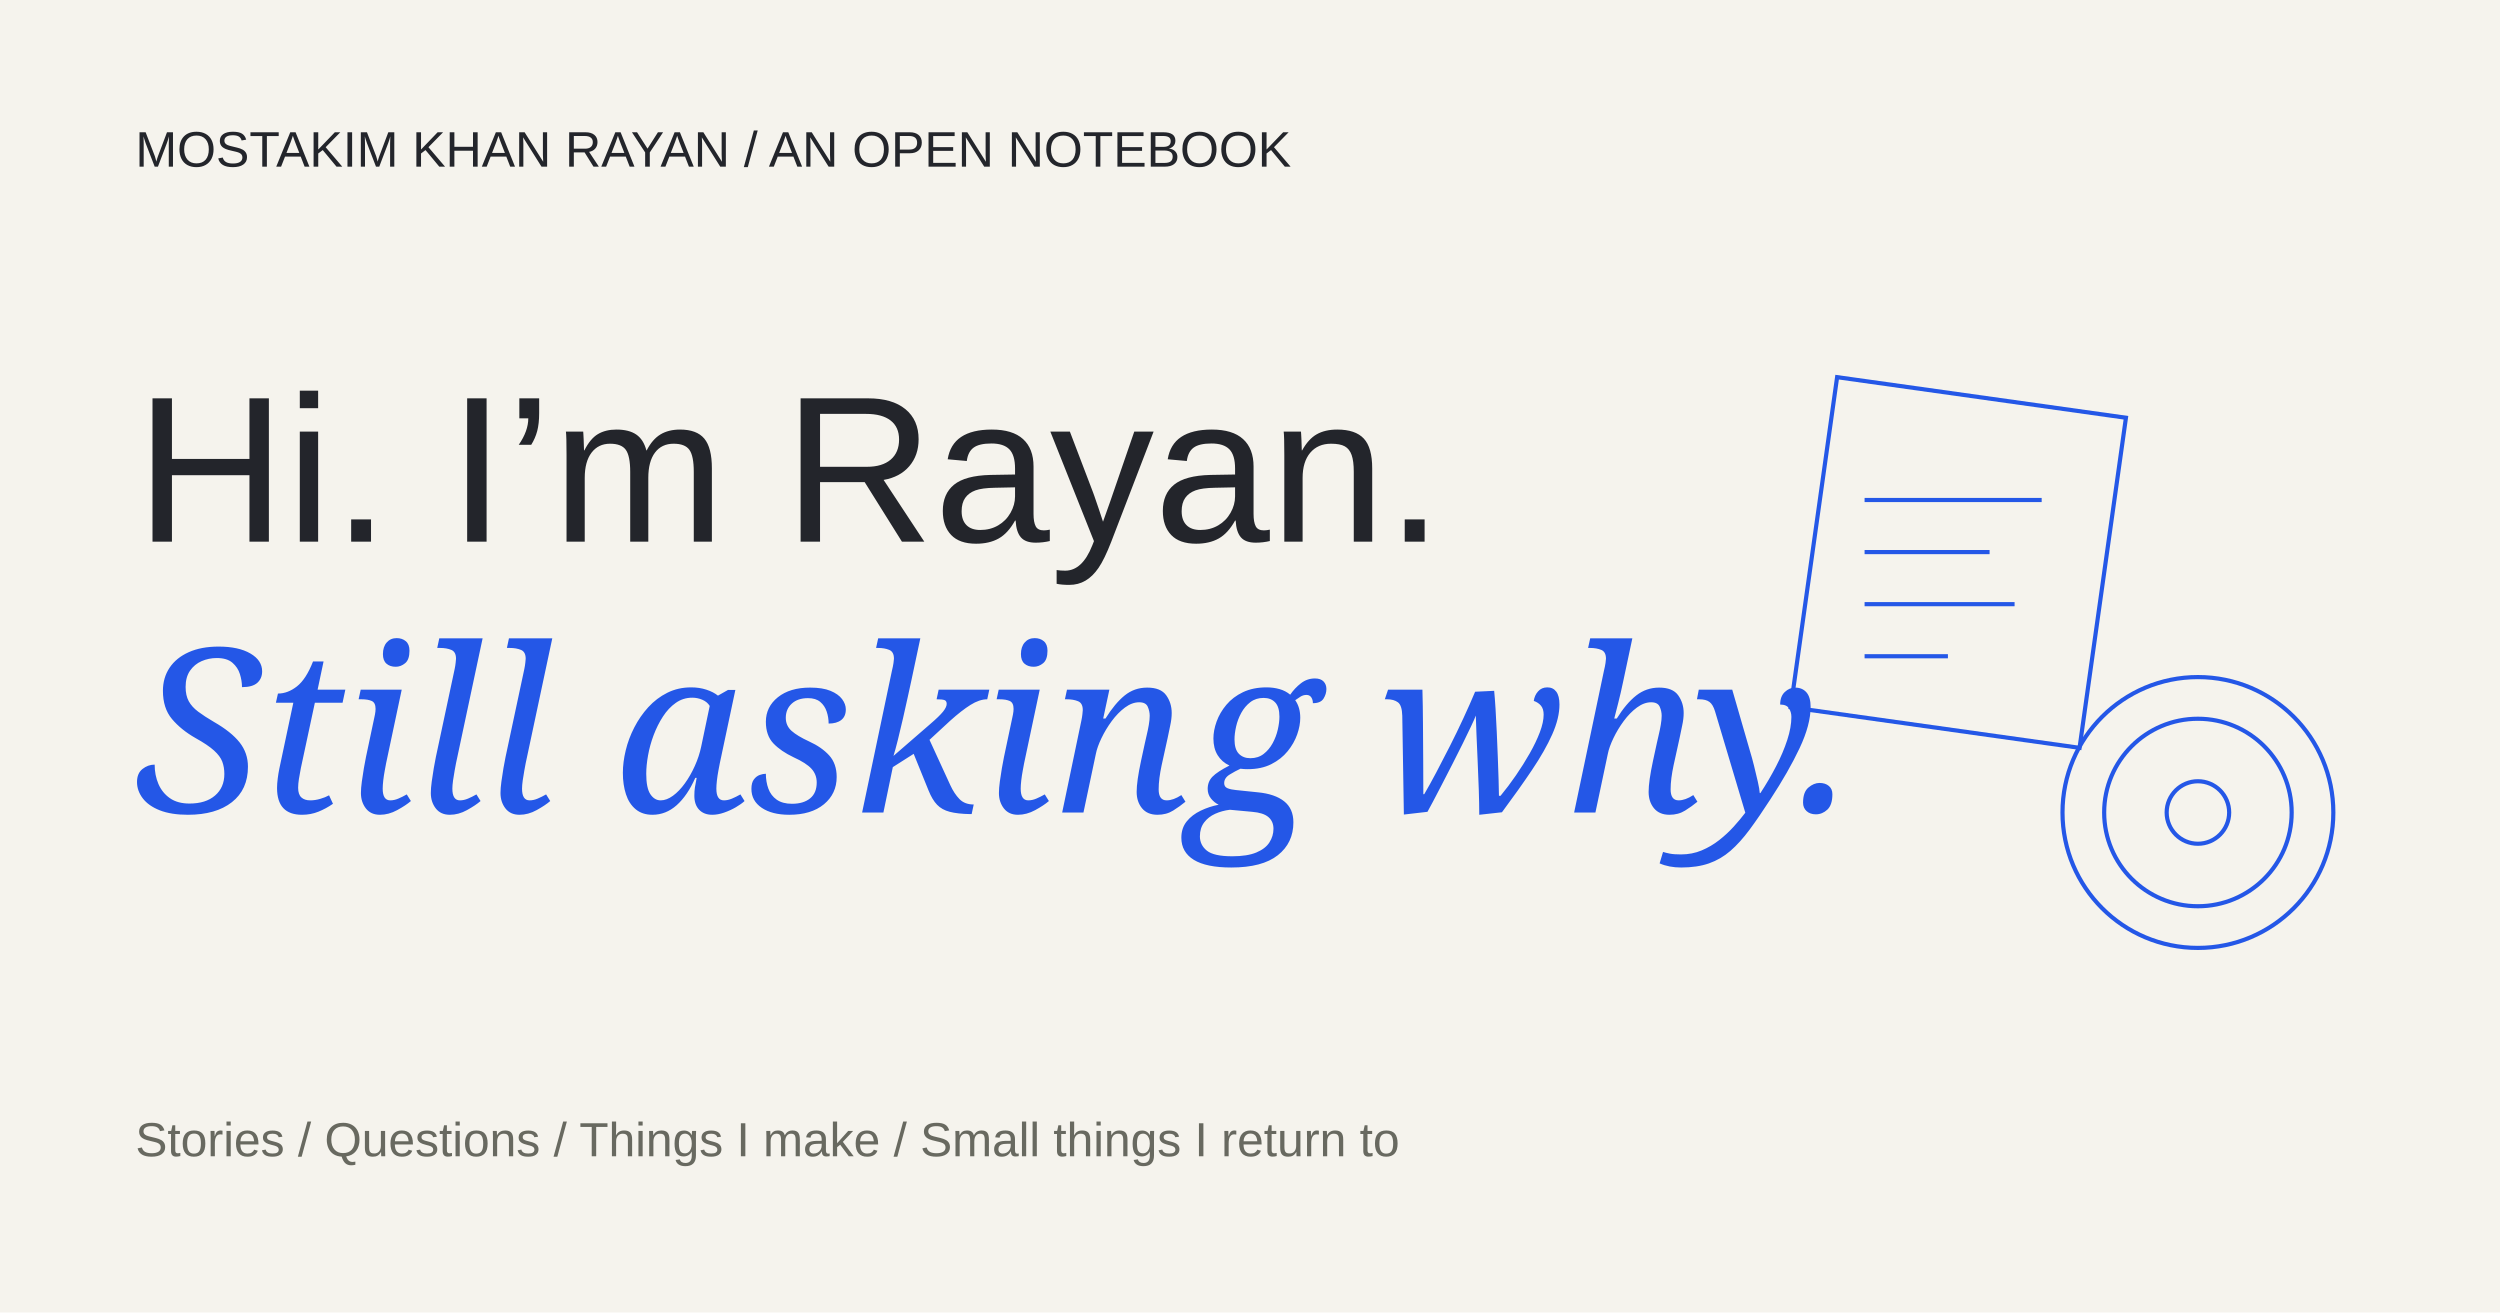
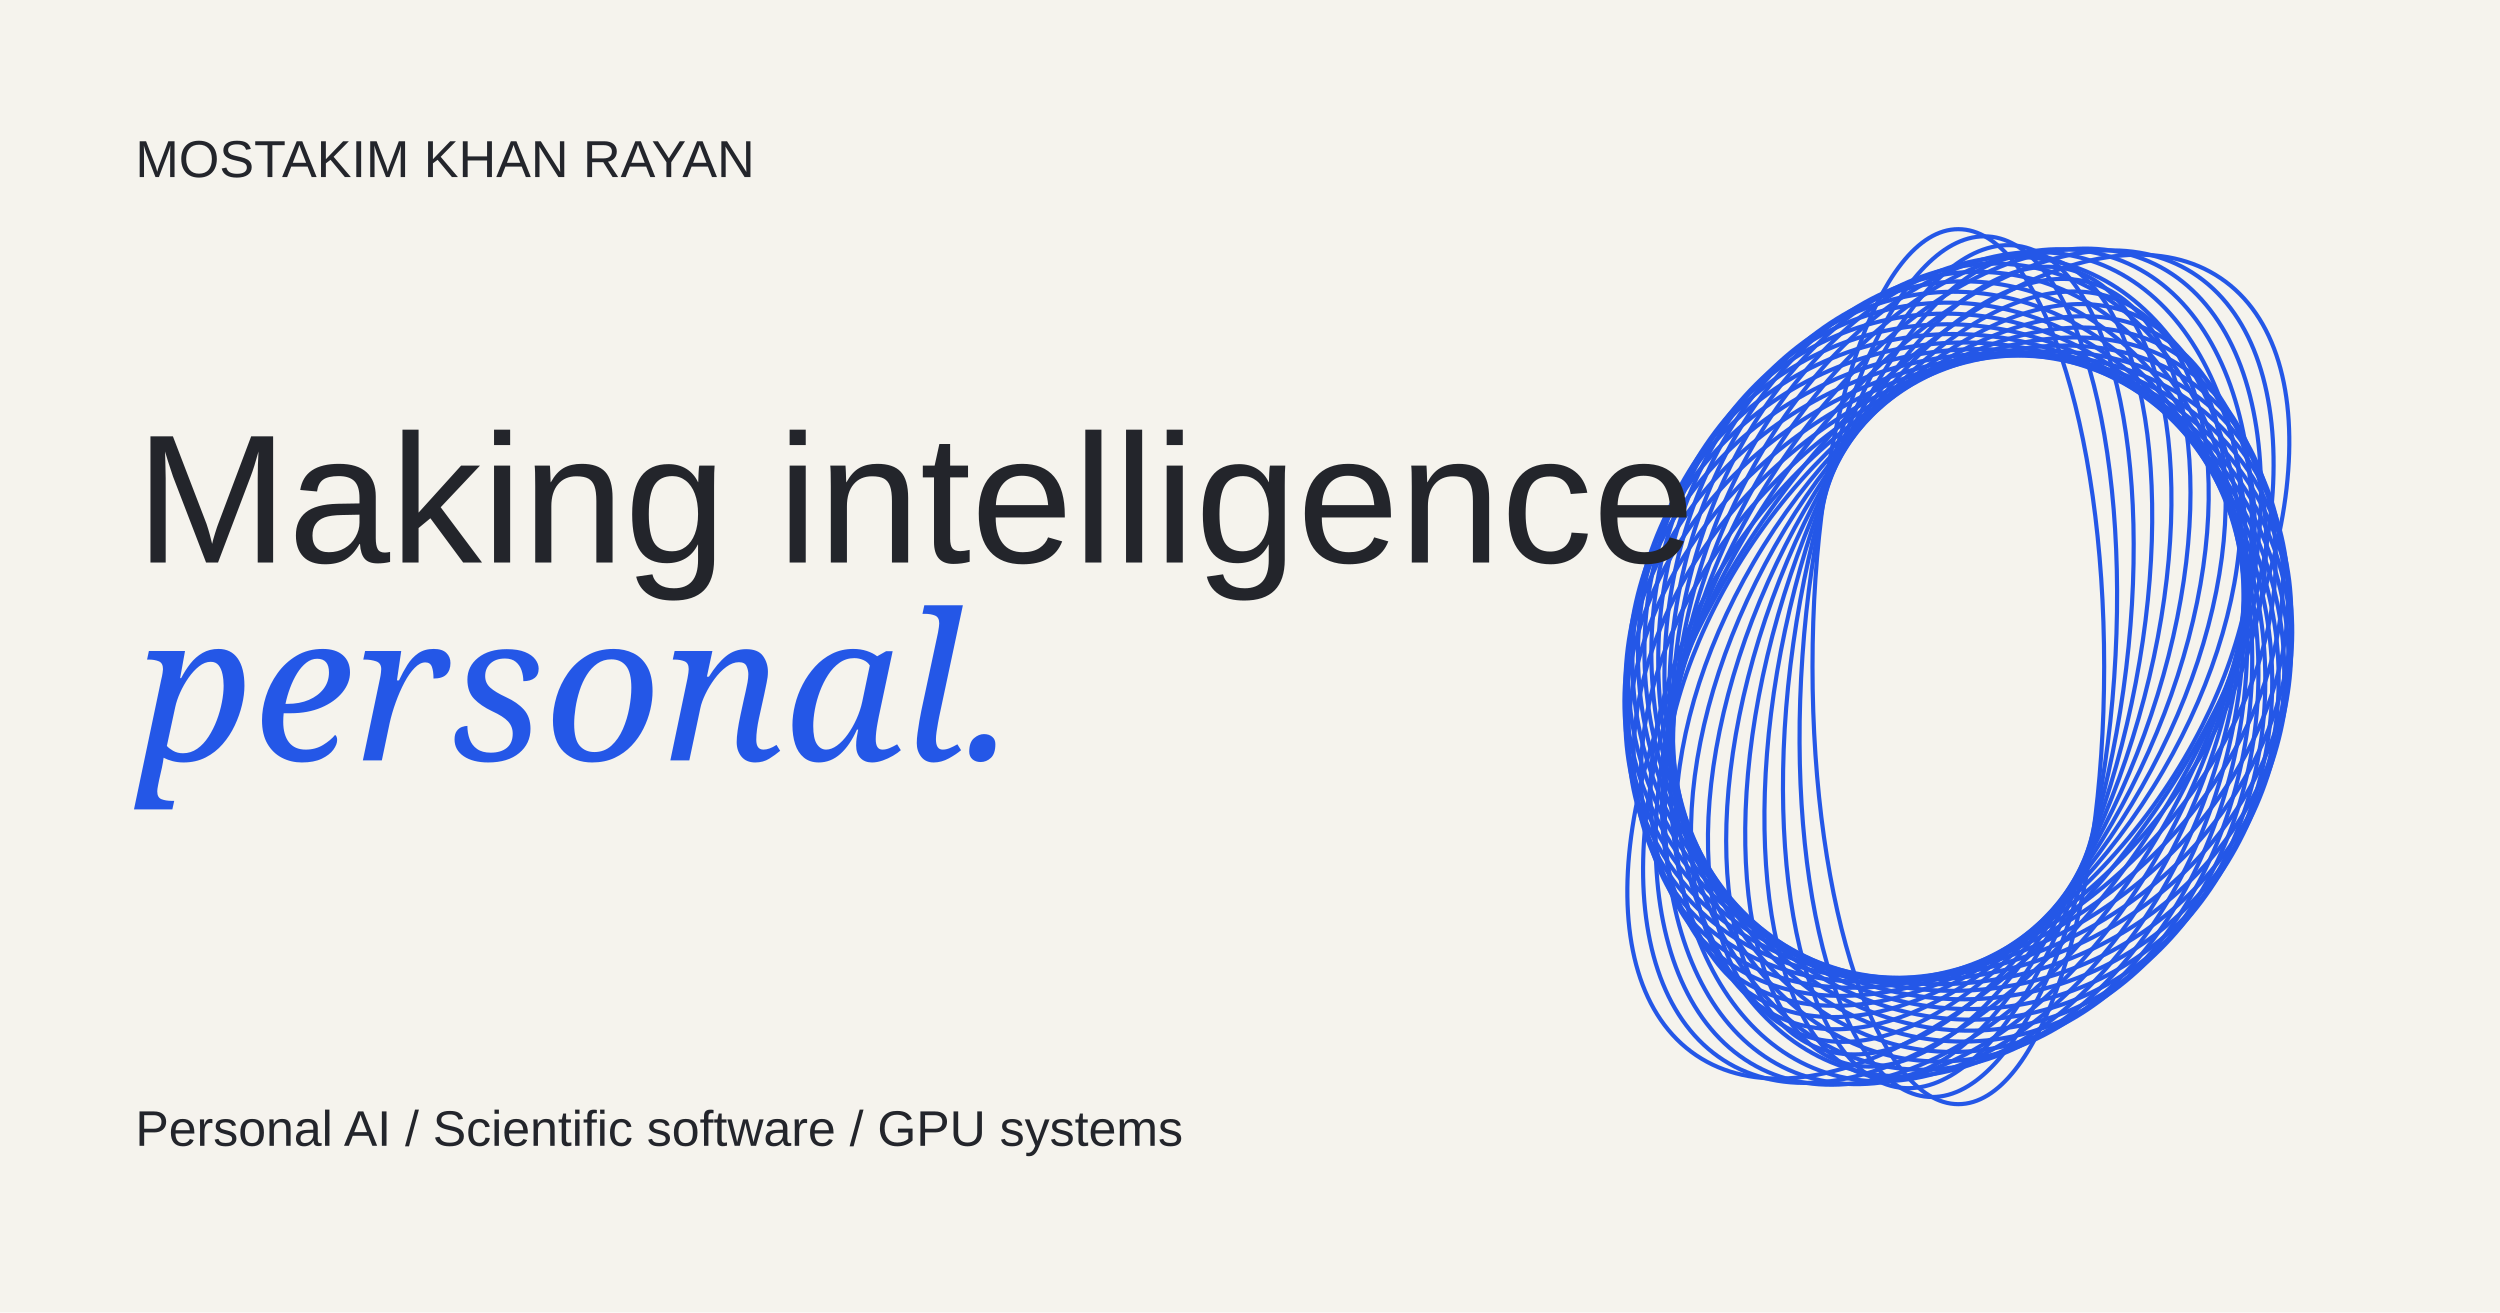
<svg xmlns="http://www.w3.org/2000/svg" viewBox="0 0 1200 630">
  <rect width="1200" height="630" fill="#f5f3ed" />
-   <text x="65" y="80" fill="#23252b" font-family="Arial,sans-serif" font-size="24">MOSTAKIM KHAN RAYAN / AN OPEN NOTEBOOK</text>
-   <text x="65" y="260" fill="#23252b" font-family="Arial,sans-serif" font-size="100">Hi. I’m Rayan.</text>
-   <text x="65" y="390" fill="#2457e7" font-family="Georgia,serif" font-style="italic" font-size="110">Still asking why.</text>
  <g fill="none" stroke="#2457e7" stroke-width="2">
-     <rect x="870" y="190" width="140" height="160" transform="rotate(8 940 270)" />
-     <path d="M895 240h85m-85 25h60m-60 25h72m-72 25h40" />
-     <circle cx="1055" cy="390" r="65" />
-     <circle cx="1055" cy="390" r="45" />
-     <circle cx="1055" cy="390" r="15" />
+     <ellipse cx="940" cy="320" rx="70" ry="210" transform="rotate(0 940 320)" />
+     <ellipse cx="940" cy="320" rx="75" ry="207" transform="rotate(4 940 320)" />
+     <ellipse cx="940" cy="320" rx="80" ry="204" transform="rotate(8 940 320)" />
+     <ellipse cx="940" cy="320" rx="85" ry="201" transform="rotate(12 940 320)" />
+     <ellipse cx="940" cy="320" rx="90" ry="198" transform="rotate(16 940 320)" />
+     <ellipse cx="940" cy="320" rx="95" ry="195" transform="rotate(20 940 320)" />
+     <ellipse cx="940" cy="320" rx="100" ry="192" transform="rotate(24 940 320)" />
+     <ellipse cx="940" cy="320" rx="105" ry="189" transform="rotate(28 940 320)" />
+     <ellipse cx="940" cy="320" rx="110" ry="186" transform="rotate(32 940 320)" />
+     <ellipse cx="940" cy="320" rx="115" ry="183" transform="rotate(36 940 320)" />
+     <ellipse cx="940" cy="320" rx="120" ry="180" transform="rotate(40 940 320)" />
+     <ellipse cx="940" cy="320" rx="125" ry="177" transform="rotate(44 940 320)" />
+     <ellipse cx="940" cy="320" rx="130" ry="174" transform="rotate(48 940 320)" />
+     <ellipse cx="940" cy="320" rx="135" ry="171" transform="rotate(52 940 320)" />
+     <ellipse cx="940" cy="320" rx="140" ry="168" transform="rotate(56 940 320)" />
+     <ellipse cx="940" cy="320" rx="145" ry="165" transform="rotate(60 940 320)" />
+     <ellipse cx="940" cy="320" rx="150" ry="162" transform="rotate(64 940 320)" />
+     <ellipse cx="940" cy="320" rx="155" ry="159" transform="rotate(68 940 320)" />
+     <ellipse cx="940" cy="320" rx="160" ry="156" transform="rotate(72 940 320)" />
+     <ellipse cx="940" cy="320" rx="165" ry="153" transform="rotate(76 940 320)" />
+     <ellipse cx="940" cy="320" rx="170" ry="150" transform="rotate(80 940 320)" />
+     <ellipse cx="940" cy="320" rx="175" ry="147" transform="rotate(84 940 320)" />
+     <ellipse cx="940" cy="320" rx="180" ry="144" transform="rotate(88 940 320)" />
+     <ellipse cx="940" cy="320" rx="185" ry="141" transform="rotate(92 940 320)" />
+     <ellipse cx="940" cy="320" rx="190" ry="138" transform="rotate(96 940 320)" />
+     <ellipse cx="940" cy="320" rx="195" ry="135" transform="rotate(100 940 320)" />
+     <ellipse cx="940" cy="320" rx="200" ry="132" transform="rotate(104 940 320)" />
+     <ellipse cx="940" cy="320" rx="205" ry="129" transform="rotate(108 940 320)" />
+     <ellipse cx="940" cy="320" rx="210" ry="126" transform="rotate(112 940 320)" />
+     <ellipse cx="940" cy="320" rx="215" ry="123" transform="rotate(116 940 320)" />
+     <ellipse cx="940" cy="320" rx="220" ry="120" transform="rotate(120 940 320)" />
+     <ellipse cx="940" cy="320" rx="225" ry="117" transform="rotate(124 940 320)" />
  </g>
-   <text x="65" y="555" fill="#686960" font-family="Arial,sans-serif" font-size="23">Stories / Questions / Things I make / Small things I return to</text>
+   <text x="65" y="85" fill="#23252b" font-family="Arial,sans-serif" font-size="25">MOSTAKIM KHAN RAYAN</text>
+   <text x="65" y="270" fill="#23252b" font-family="Arial,sans-serif" font-size="88">Making intelligence</text>
+   <text x="65" y="365" fill="#2457e7" font-family="Georgia,serif" font-style="italic" font-size="98">personal.</text>
+   <text x="65" y="550" fill="#23252b" font-family="Arial,sans-serif" font-size="24">Personal AI / Scientific software / GPU systems</text>
</svg>
